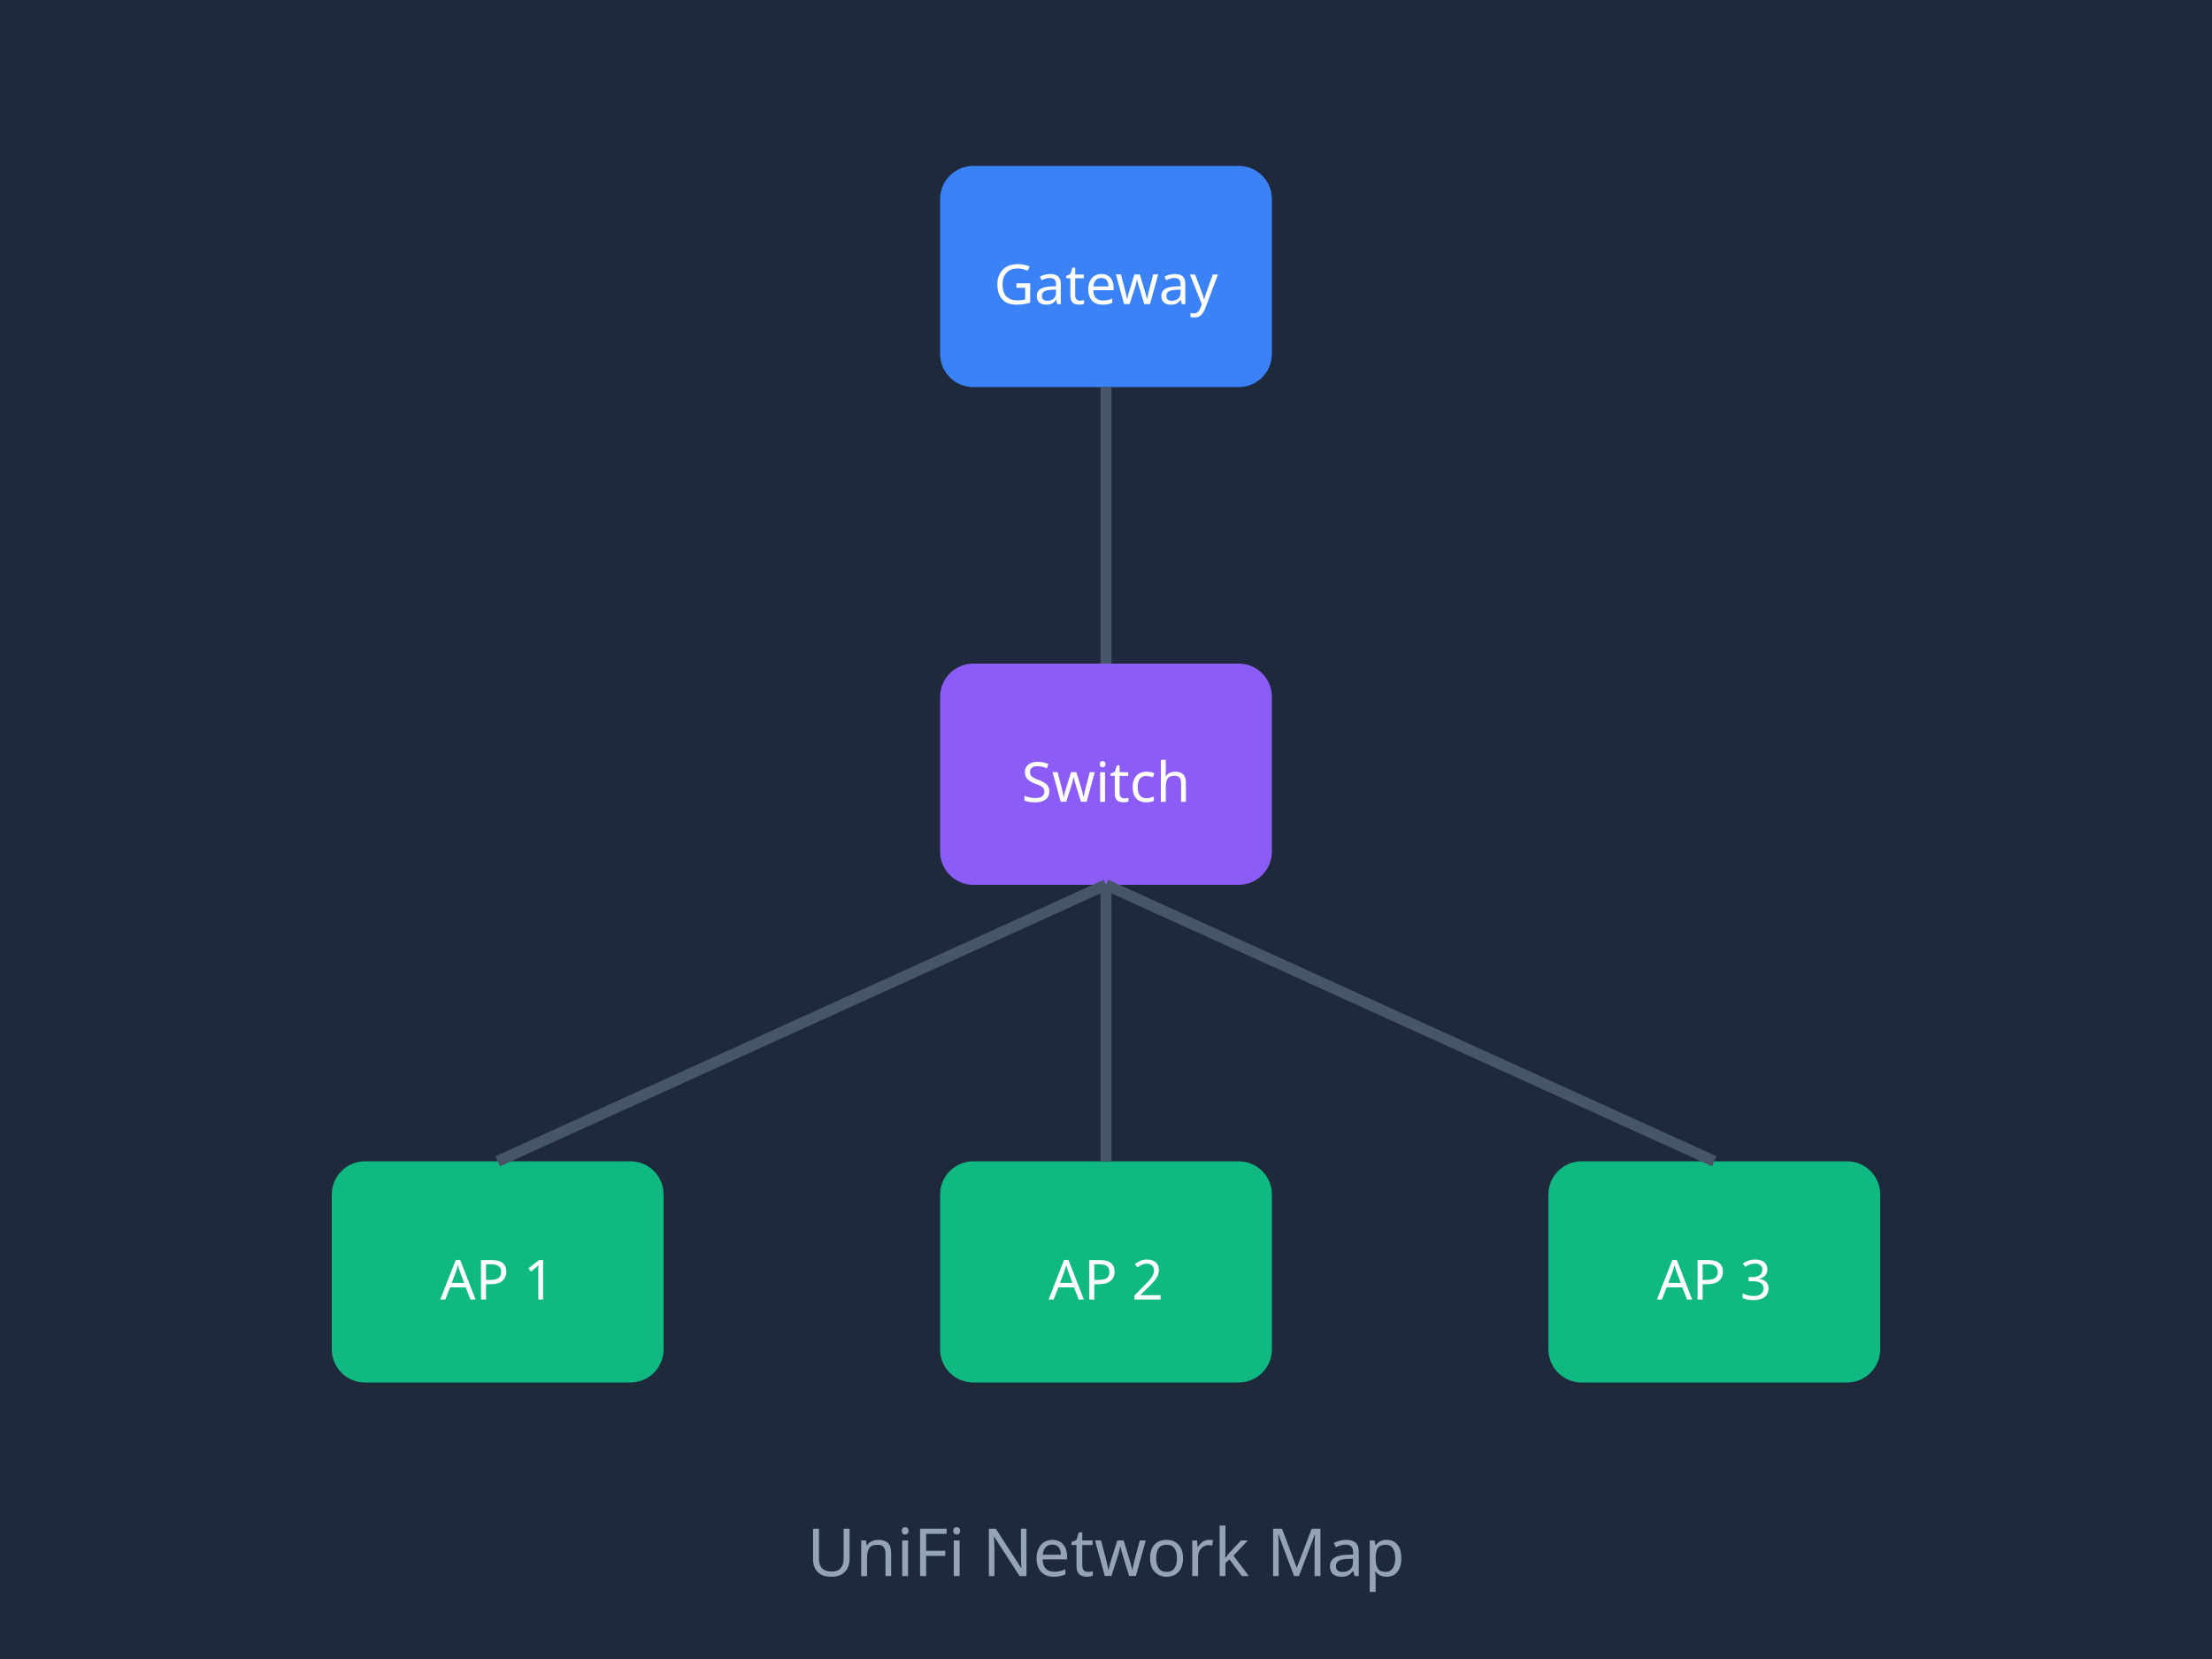
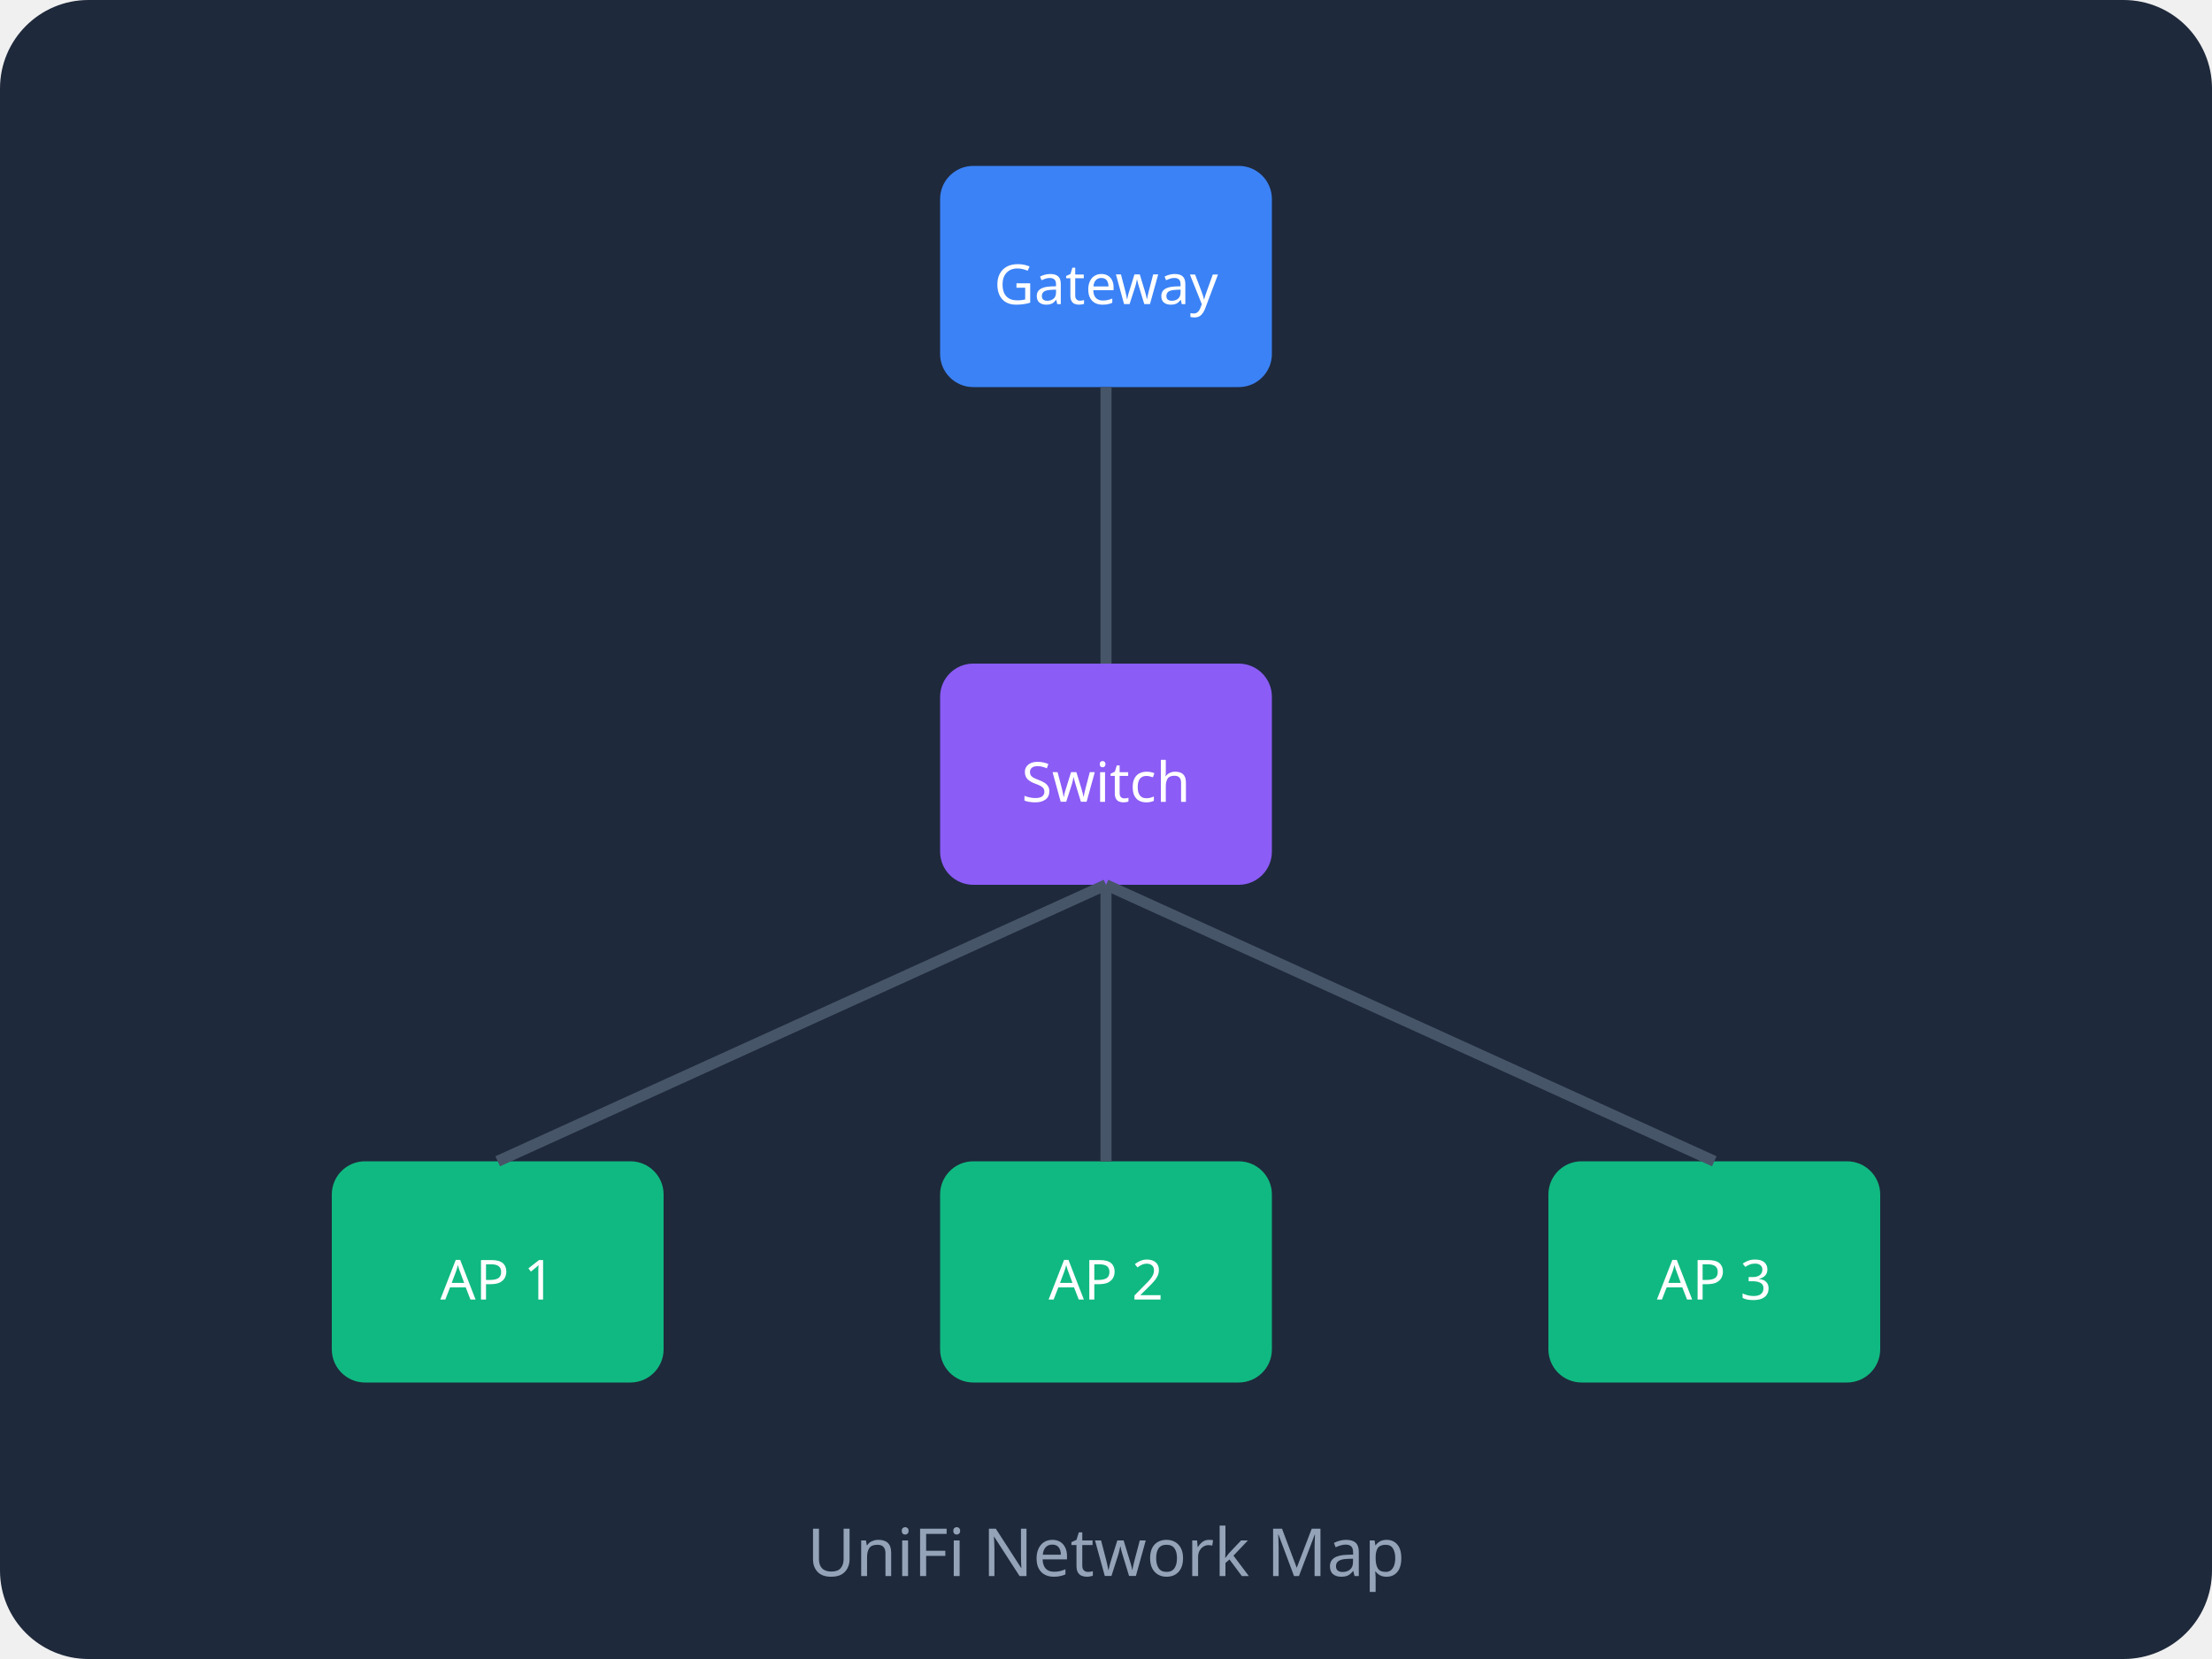
<svg xmlns="http://www.w3.org/2000/svg" viewBox="0 0 400 300" fill="none">
-   <rect width="400" height="300" fill="#1e293b" />
-   <rect x="170" y="30" width="60" height="40" rx="6" fill="#3b82f6" />
-   <text x="200" y="55" text-anchor="middle" fill="white" font-size="10" font-family="system-ui">Gateway</text>
-   <rect x="170" y="120" width="60" height="40" rx="6" fill="#8b5cf6" />
-   <text x="200" y="145" text-anchor="middle" fill="white" font-size="10" font-family="system-ui">Switch</text>
-   <rect x="60" y="210" width="60" height="40" rx="6" fill="#10b981" />
-   <text x="90" y="235" text-anchor="middle" fill="white" font-size="10" font-family="system-ui">AP 1</text>
-   <rect x="170" y="210" width="60" height="40" rx="6" fill="#10b981" />
-   <text x="200" y="235" text-anchor="middle" fill="white" font-size="10" font-family="system-ui">AP 2</text>
-   <rect x="280" y="210" width="60" height="40" rx="6" fill="#10b981" />
-   <text x="310" y="235" text-anchor="middle" fill="white" font-size="10" font-family="system-ui">AP 3</text>
-   <line x1="200" y1="70" x2="200" y2="120" stroke="#475569" stroke-width="2" />
-   <line x1="200" y1="160" x2="90" y2="210" stroke="#475569" stroke-width="2" />
-   <line x1="200" y1="160" x2="200" y2="210" stroke="#475569" stroke-width="2" />
-   <line x1="200" y1="160" x2="310" y2="210" stroke="#475569" stroke-width="2" />
-   <text x="200" y="285" text-anchor="middle" fill="#94a3b8" font-size="12" font-family="system-ui">UniFi Network Map</text>
+   <defs>
+     <clipPath id="preview-rounded">
+       <rect width="400" height="300" rx="16" ry="16" />
+     </clipPath>
+   </defs>
+   <g clip-path="url(#preview-rounded)">
+     <rect width="400" height="300" rx="16" ry="16" fill="#1e293b" />
+     <rect x="170" y="30" width="60" height="40" rx="6" fill="#3b82f6" />
+     <text x="200" y="55" text-anchor="middle" fill="white" font-size="10" font-family="system-ui">Gateway</text>
+     <rect x="170" y="120" width="60" height="40" rx="6" fill="#8b5cf6" />
+     <text x="200" y="145" text-anchor="middle" fill="white" font-size="10" font-family="system-ui">Switch</text>
+     <rect x="60" y="210" width="60" height="40" rx="6" fill="#10b981" />
+     <text x="90" y="235" text-anchor="middle" fill="white" font-size="10" font-family="system-ui">AP 1</text>
+     <rect x="170" y="210" width="60" height="40" rx="6" fill="#10b981" />
+     <text x="200" y="235" text-anchor="middle" fill="white" font-size="10" font-family="system-ui">AP 2</text>
+     <rect x="280" y="210" width="60" height="40" rx="6" fill="#10b981" />
+     <text x="310" y="235" text-anchor="middle" fill="white" font-size="10" font-family="system-ui">AP 3</text>
+     <line x1="200" y1="70" x2="200" y2="120" stroke="#475569" stroke-width="2" />
+     <line x1="200" y1="160" x2="90" y2="210" stroke="#475569" stroke-width="2" />
+     <line x1="200" y1="160" x2="200" y2="210" stroke="#475569" stroke-width="2" />
+     <line x1="200" y1="160" x2="310" y2="210" stroke="#475569" stroke-width="2" />
+     <text x="200" y="285" text-anchor="middle" fill="#94a3b8" font-size="12" font-family="system-ui">UniFi Network Map</text>
+   </g>
</svg>
